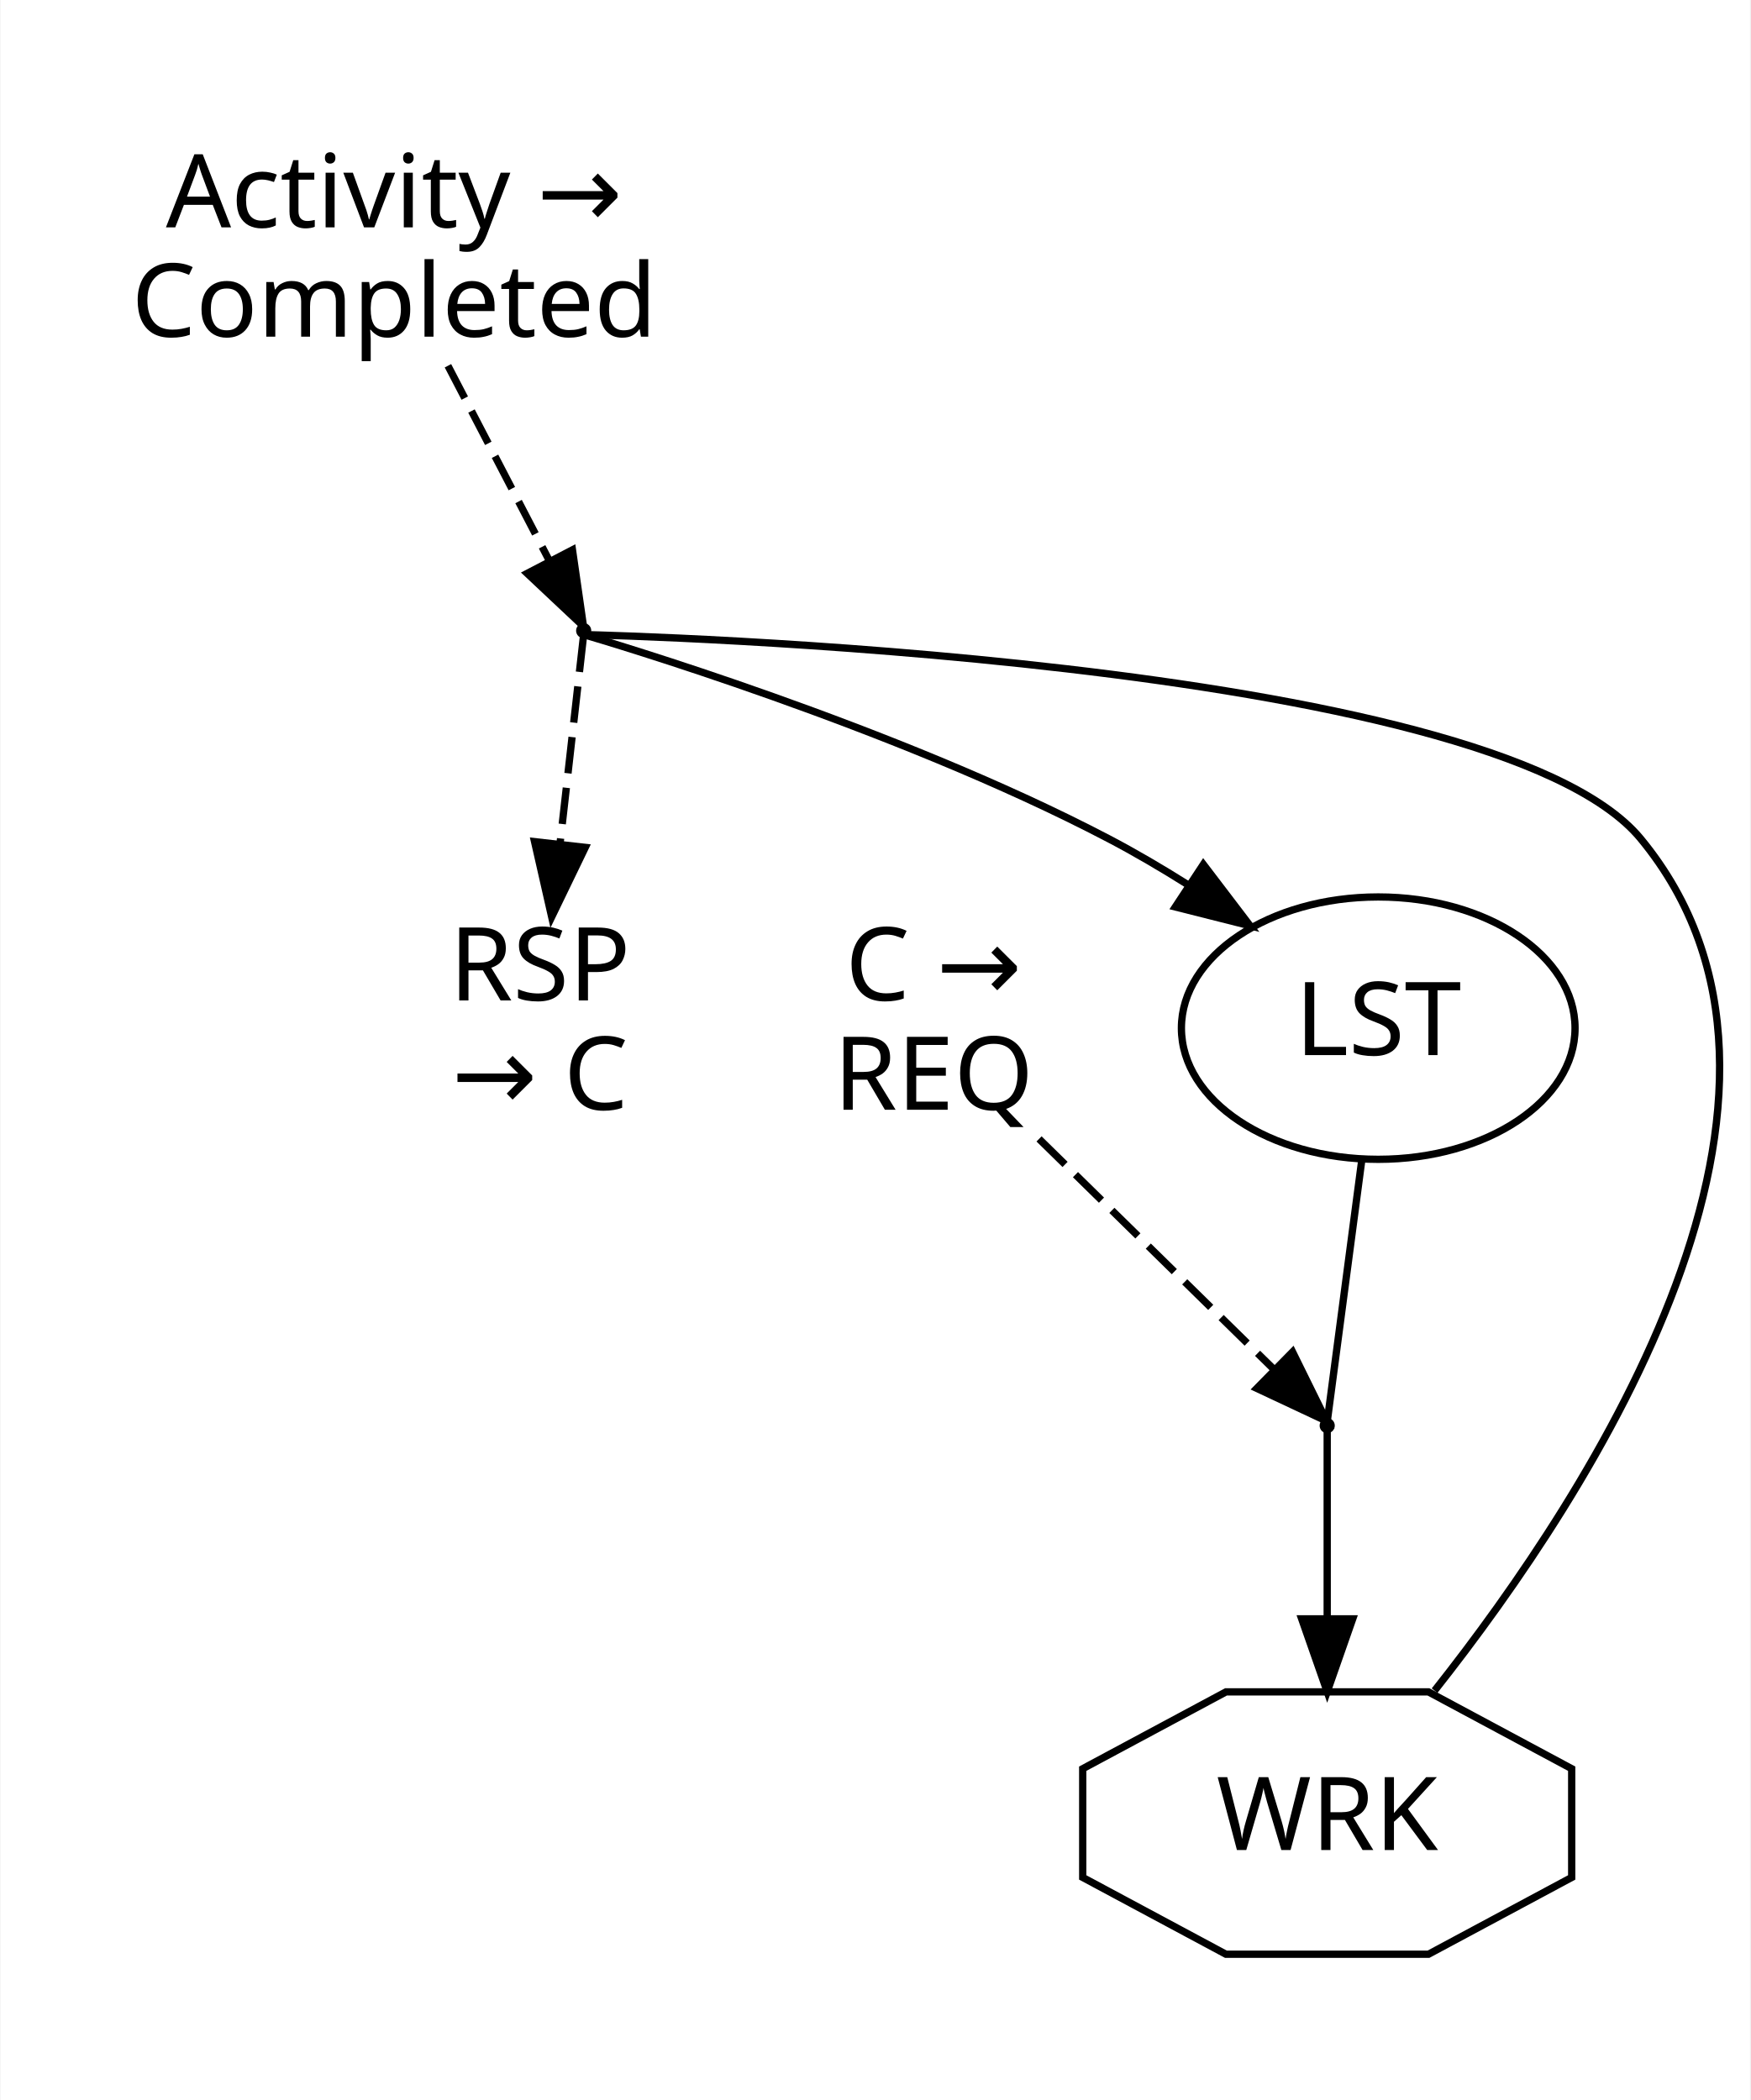
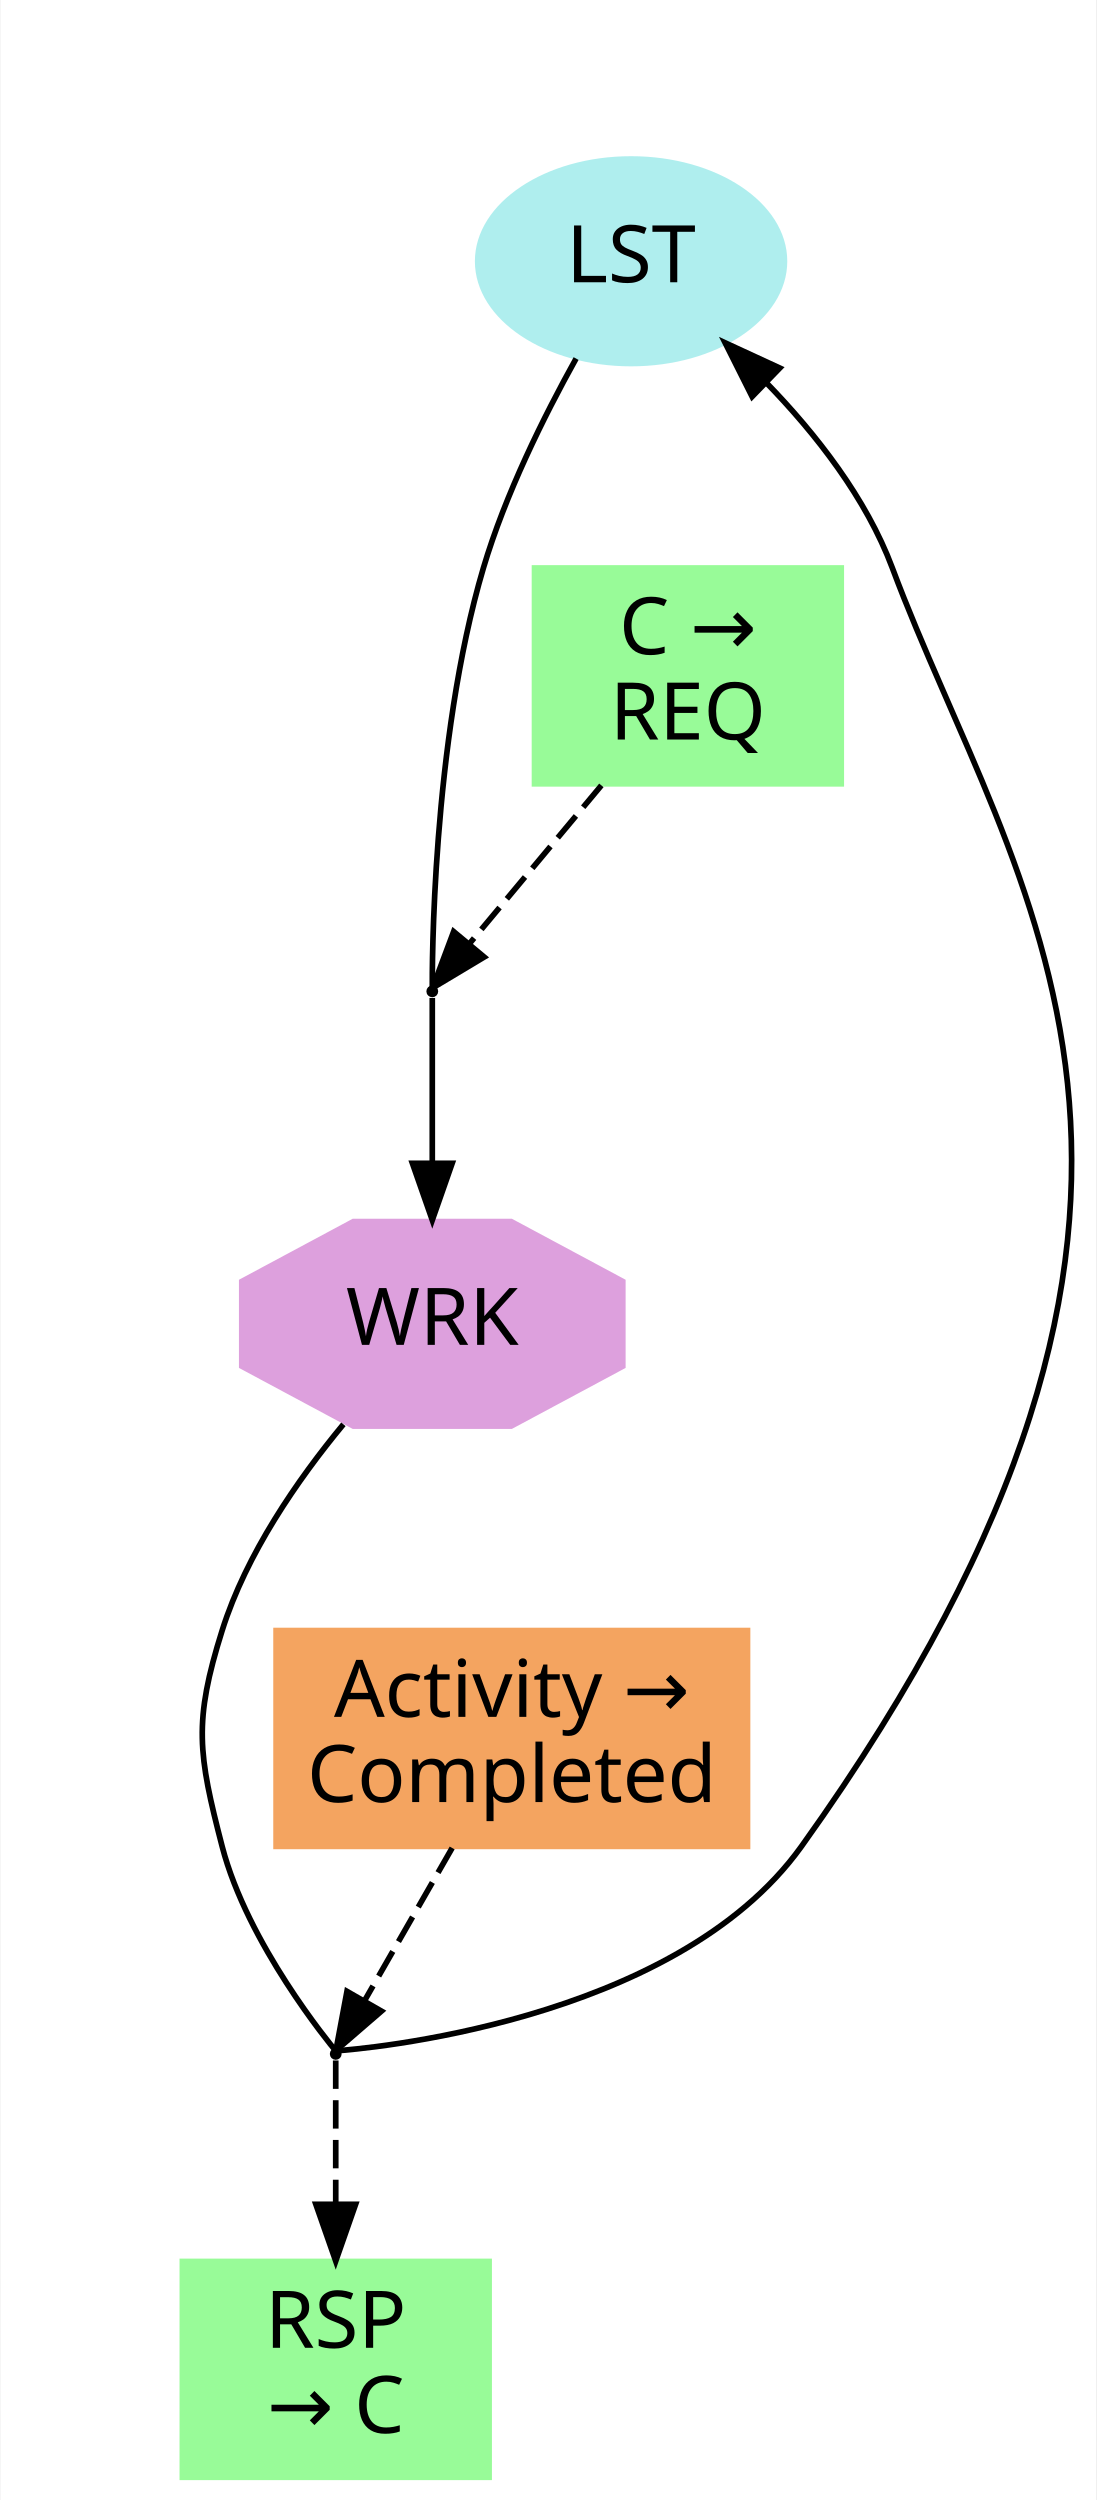
- <svg xmlns="http://www.w3.org/2000/svg" width="240pt" height="288pt" viewBox="0.00 0.00 239.99 288.16">
-   <g id="graph0" class="graph" transform="scale(1 1) rotate(0) translate(4 284.16)">
-     <polygon fill="white" stroke="transparent" points="-4,4 -4,-284.16 235.99,-284.16 235.99,4 -4,4" />
+ <svg xmlns="http://www.w3.org/2000/svg" width="193pt" height="440pt" viewBox="0.00 0.00 192.85 440.16">
+   <g id="graph0" class="graph" transform="scale(1 1) rotate(0) translate(4 436.16)">
+     <polygon fill="white" stroke="transparent" points="-4,4 -4,-436.16 188.85,-436.16 188.85,4 -4,4" />
    <g id="clust1" class="cluster">
-       <polygon fill="none" stroke="white" points="100,-8 100,-169.08 220,-169.08 220,-8 100,-8" />
+       <polygon fill="none" stroke="white" points="54,-245.08 54,-424.16 160,-424.16 160,-245.08 54,-245.08" />
    </g>
    <g id="clust2" class="cluster">
-       <polygon fill="none" stroke="white" points="8,-120.08 8,-272.16 92,-272.16 92,-120.08 8,-120.08" />
+       <polygon fill="none" stroke="white" points="62,-253.08 62,-416.16 152,-416.16 152,-253.08 62,-253.08" />
+     </g>
+     <g id="clust3" class="cluster">
+       <polygon fill="none" stroke="white" points="8,-58 8,-237.08 144,-237.08 144,-58 8,-58" />
+     </g>
+     <g id="clust4" class="cluster">
+       <polygon fill="none" stroke="white" points="16,-66 16,-229.08 136,-229.08 136,-66 16,-66" />
    </g>
    <g id="node1" class="node">
-       <ellipse fill="none" stroke="black" cx="185" cy="-143.08" rx="27" ry="18" />
-       <text text-anchor="middle" x="185" y="-139.38" font-family="sans-serif" font-size="14.00">LST</text>
+       <ellipse fill="PaleTurquoise" stroke="PaleTurquoise" cx="107" cy="-390.16" rx="27" ry="18" />
+       <text text-anchor="middle" x="107" y="-386.46" font-family="sans-serif" font-size="14.00">LST</text>
+     </g>
+     <g id="node2" class="node">
+       <ellipse fill="black" stroke="black" cx="72" cy="-261.62" rx="0.54" ry="0.54" />
+     </g>
+     <g id="edge3" class="edge">
+       <path fill="none" stroke="black" d="M97.32,-373.03C91.64,-362.82 84.85,-349.13 81,-336.16 71.87,-305.39 71.98,-264.79 72,-262.28" />
    </g>
    <g id="node3" class="node">
-       <ellipse fill="black" stroke="black" cx="178" cy="-88.54" rx="0.54" ry="0.54" />
+       <polygon fill="PaleGreen" stroke="PaleGreen" points="144,-336.16 90,-336.16 90,-298.16 144,-298.16 144,-336.16" />
+       <text text-anchor="middle" x="117" y="-320.96" font-family="sans-serif" font-size="14.00">C →</text>
+       <text text-anchor="middle" x="117" y="-305.96" font-family="sans-serif" font-size="14.00">REQ</text>
    </g>
-     <g id="edge1" class="edge">
-       <path fill="none" stroke="black" d="M182.75,-125.02C180.76,-110.01 178.17,-90.35 178.01,-89.14" />
+     <g id="node4" class="node">
+       <polygon fill="Plum" stroke="Plum" points="105.54,-195.62 105.54,-210.54 85.89,-221.08 58.11,-221.08 38.46,-210.54 38.46,-195.62 58.11,-185.08 85.89,-185.08 105.54,-195.62" />
+       <text text-anchor="middle" x="72" y="-199.38" font-family="sans-serif" font-size="14.00">WRK</text>
    </g>
-     <g id="node2" class="node">
-       <polygon fill="none" stroke="black" points="211.54,-26.54 211.54,-41.46 191.89,-52 164.11,-52 144.46,-41.46 144.46,-26.54 164.11,-16 191.89,-16 211.54,-26.54" />
-       <text text-anchor="middle" x="178" y="-30.3" font-family="sans-serif" font-size="14.00">WRK</text>
+     <g id="edge4" class="edge">
+       <path fill="none" stroke="black" d="M72,-260.46C72,-258.82 72,-244.99 72,-231.44" />
+       <polygon fill="black" stroke="black" points="75.5,-231.34 72,-221.34 68.5,-231.34 75.5,-231.34" />
+     </g>
+     <g id="edge5" class="edge">
+       <path fill="none" stroke="black" stroke-dasharray="5,2" d="M101.77,-297.88C93.86,-288.39 84.62,-277.3 78.55,-270.02" />
+       <polygon fill="black" stroke="black" points="81.14,-267.66 72.05,-262.22 75.76,-272.14 81.14,-267.66" />
    </g>
    <g id="node5" class="node">
-       <ellipse fill="black" stroke="black" cx="76" cy="-197.62" rx="0.54" ry="0.54" />
+       <ellipse fill="black" stroke="black" cx="55" cy="-74.54" rx="0.54" ry="0.54" />
    </g>
-     <g id="edge4" class="edge">
-       <path fill="none" stroke="black" d="M192.73,-52.17C214.51,-79.71 249.79,-134.2 221,-169.08 200.44,-193.99 79.85,-196.99 76.09,-197.08" />
+     <g id="edge6" class="edge">
+       <path fill="none" stroke="black" d="M56.35,-185.39C48.27,-175.62 39.24,-162.57 35,-149.08 29.93,-132.97 30.76,-127.43 35,-111.08 39.45,-93.92 54.05,-76.22 54.96,-75.13" />
    </g>
-     <g id="edge2" class="edge">
-       <path fill="none" stroke="black" d="M178,-87.85C178,-86.37 178,-74.32 178,-62.1" />
-       <polygon fill="black" stroke="black" points="181.5,-62.02 178,-52.02 174.5,-62.02 181.5,-62.02" />
+     <g id="node6" class="node">
+       <polygon fill="SandyBrown" stroke="SandyBrown" points="127.5,-149.08 44.5,-149.08 44.5,-111.08 127.5,-111.08 127.5,-149.08" />
+       <text text-anchor="middle" x="86" y="-133.88" font-family="sans-serif" font-size="14.00">Activity →</text>
+       <text text-anchor="middle" x="86" y="-118.88" font-family="sans-serif" font-size="14.00">Completed</text>
    </g>
-     <g id="node4" class="node">
-       <text text-anchor="middle" x="124" y="-146.88" font-family="sans-serif" font-size="14.00">C →</text>
-       <text text-anchor="middle" x="124" y="-131.88" font-family="sans-serif" font-size="14.00">REQ</text>
-     </g>
-     <g id="edge3" class="edge">
-       <path fill="none" stroke="Black" stroke-dasharray="5,2" d="M138.47,-127.88C148.88,-117.66 162.49,-104.31 170.72,-96.23" />
-       <polygon fill="Black" stroke="Black" points="173.25,-98.65 177.93,-89.15 168.34,-93.65 173.25,-98.65" />
-     </g>
-     <g id="edge5" class="edge">
-       <path fill="none" stroke="black" d="M76.12,-197.04C78.59,-196.32 118.54,-184.51 148,-169.08 151.61,-167.19 155.29,-165.03 158.86,-162.78" />
-       <polygon fill="black" stroke="black" points="161.01,-165.55 167.43,-157.12 157.16,-159.71 161.01,-165.55" />
+     <g id="edge7" class="edge">
+       <path fill="none" stroke="black" d="M55.17,-75.09C58.64,-75.34 114.56,-79.73 137,-111.08 219.32,-226.09 174.27,-279.21 153,-336.16 148.4,-348.47 139.52,-359.81 130.78,-368.81" />
+       <polygon fill="black" stroke="black" points="128.31,-366.33 123.56,-375.8 133.18,-371.36 128.31,-366.33" />
    </g>
    <g id="node7" class="node">
-       <text text-anchor="middle" x="70" y="-146.88" font-family="sans-serif" font-size="14.00">RSP</text>
-       <text text-anchor="middle" x="70" y="-131.88" font-family="sans-serif" font-size="14.00">→ C</text>
+       <polygon fill="PaleGreen" stroke="PaleGreen" points="82,-38 28,-38 28,0 82,0 82,-38" />
+       <text text-anchor="middle" x="55" y="-22.8" font-family="sans-serif" font-size="14.00">RSP</text>
+       <text text-anchor="middle" x="55" y="-7.8" font-family="sans-serif" font-size="14.00">→ C</text>
    </g>
-     <g id="edge7" class="edge">
-       <path fill="none" stroke="Black" stroke-dasharray="5,2" d="M75.98,-196.93C75.8,-195.34 74.24,-181.54 72.76,-168.44" />
-       <polygon fill="Black" stroke="Black" points="76.22,-167.88 71.61,-158.34 69.26,-168.67 76.22,-167.88" />
+     <g id="edge9" class="edge">
+       <path fill="none" stroke="black" stroke-dasharray="5,2" d="M55,-73.39C55,-71.92 55,-60.18 55,-48.09" />
+       <polygon fill="black" stroke="black" points="58.5,-48.06 55,-38.06 51.5,-48.06 58.5,-48.06" />
    </g>
-     <g id="node6" class="node">
-       <text text-anchor="middle" x="50" y="-252.96" font-family="sans-serif" font-size="14.00">Activity →</text>
-       <text text-anchor="middle" x="50" y="-237.96" font-family="sans-serif" font-size="14.00">Completed</text>
-     </g>
-     <g id="edge6" class="edge">
-       <path fill="none" stroke="Black" stroke-dasharray="5,2" d="M57.38,-233.97C61.86,-225.35 67.44,-214.62 71.32,-207.16" />
-       <polygon fill="Black" stroke="Black" points="74.46,-208.71 75.97,-198.22 68.25,-205.48 74.46,-208.71" />
+     <g id="edge8" class="edge">
+       <path fill="none" stroke="black" stroke-dasharray="5,2" d="M75.5,-110.8C70.33,-101.79 64.33,-91.33 60.16,-84.06" />
+       <polygon fill="black" stroke="black" points="63.05,-82.07 55.03,-75.14 56.98,-85.55 63.05,-82.07" />
    </g>
  </g>
</svg>
